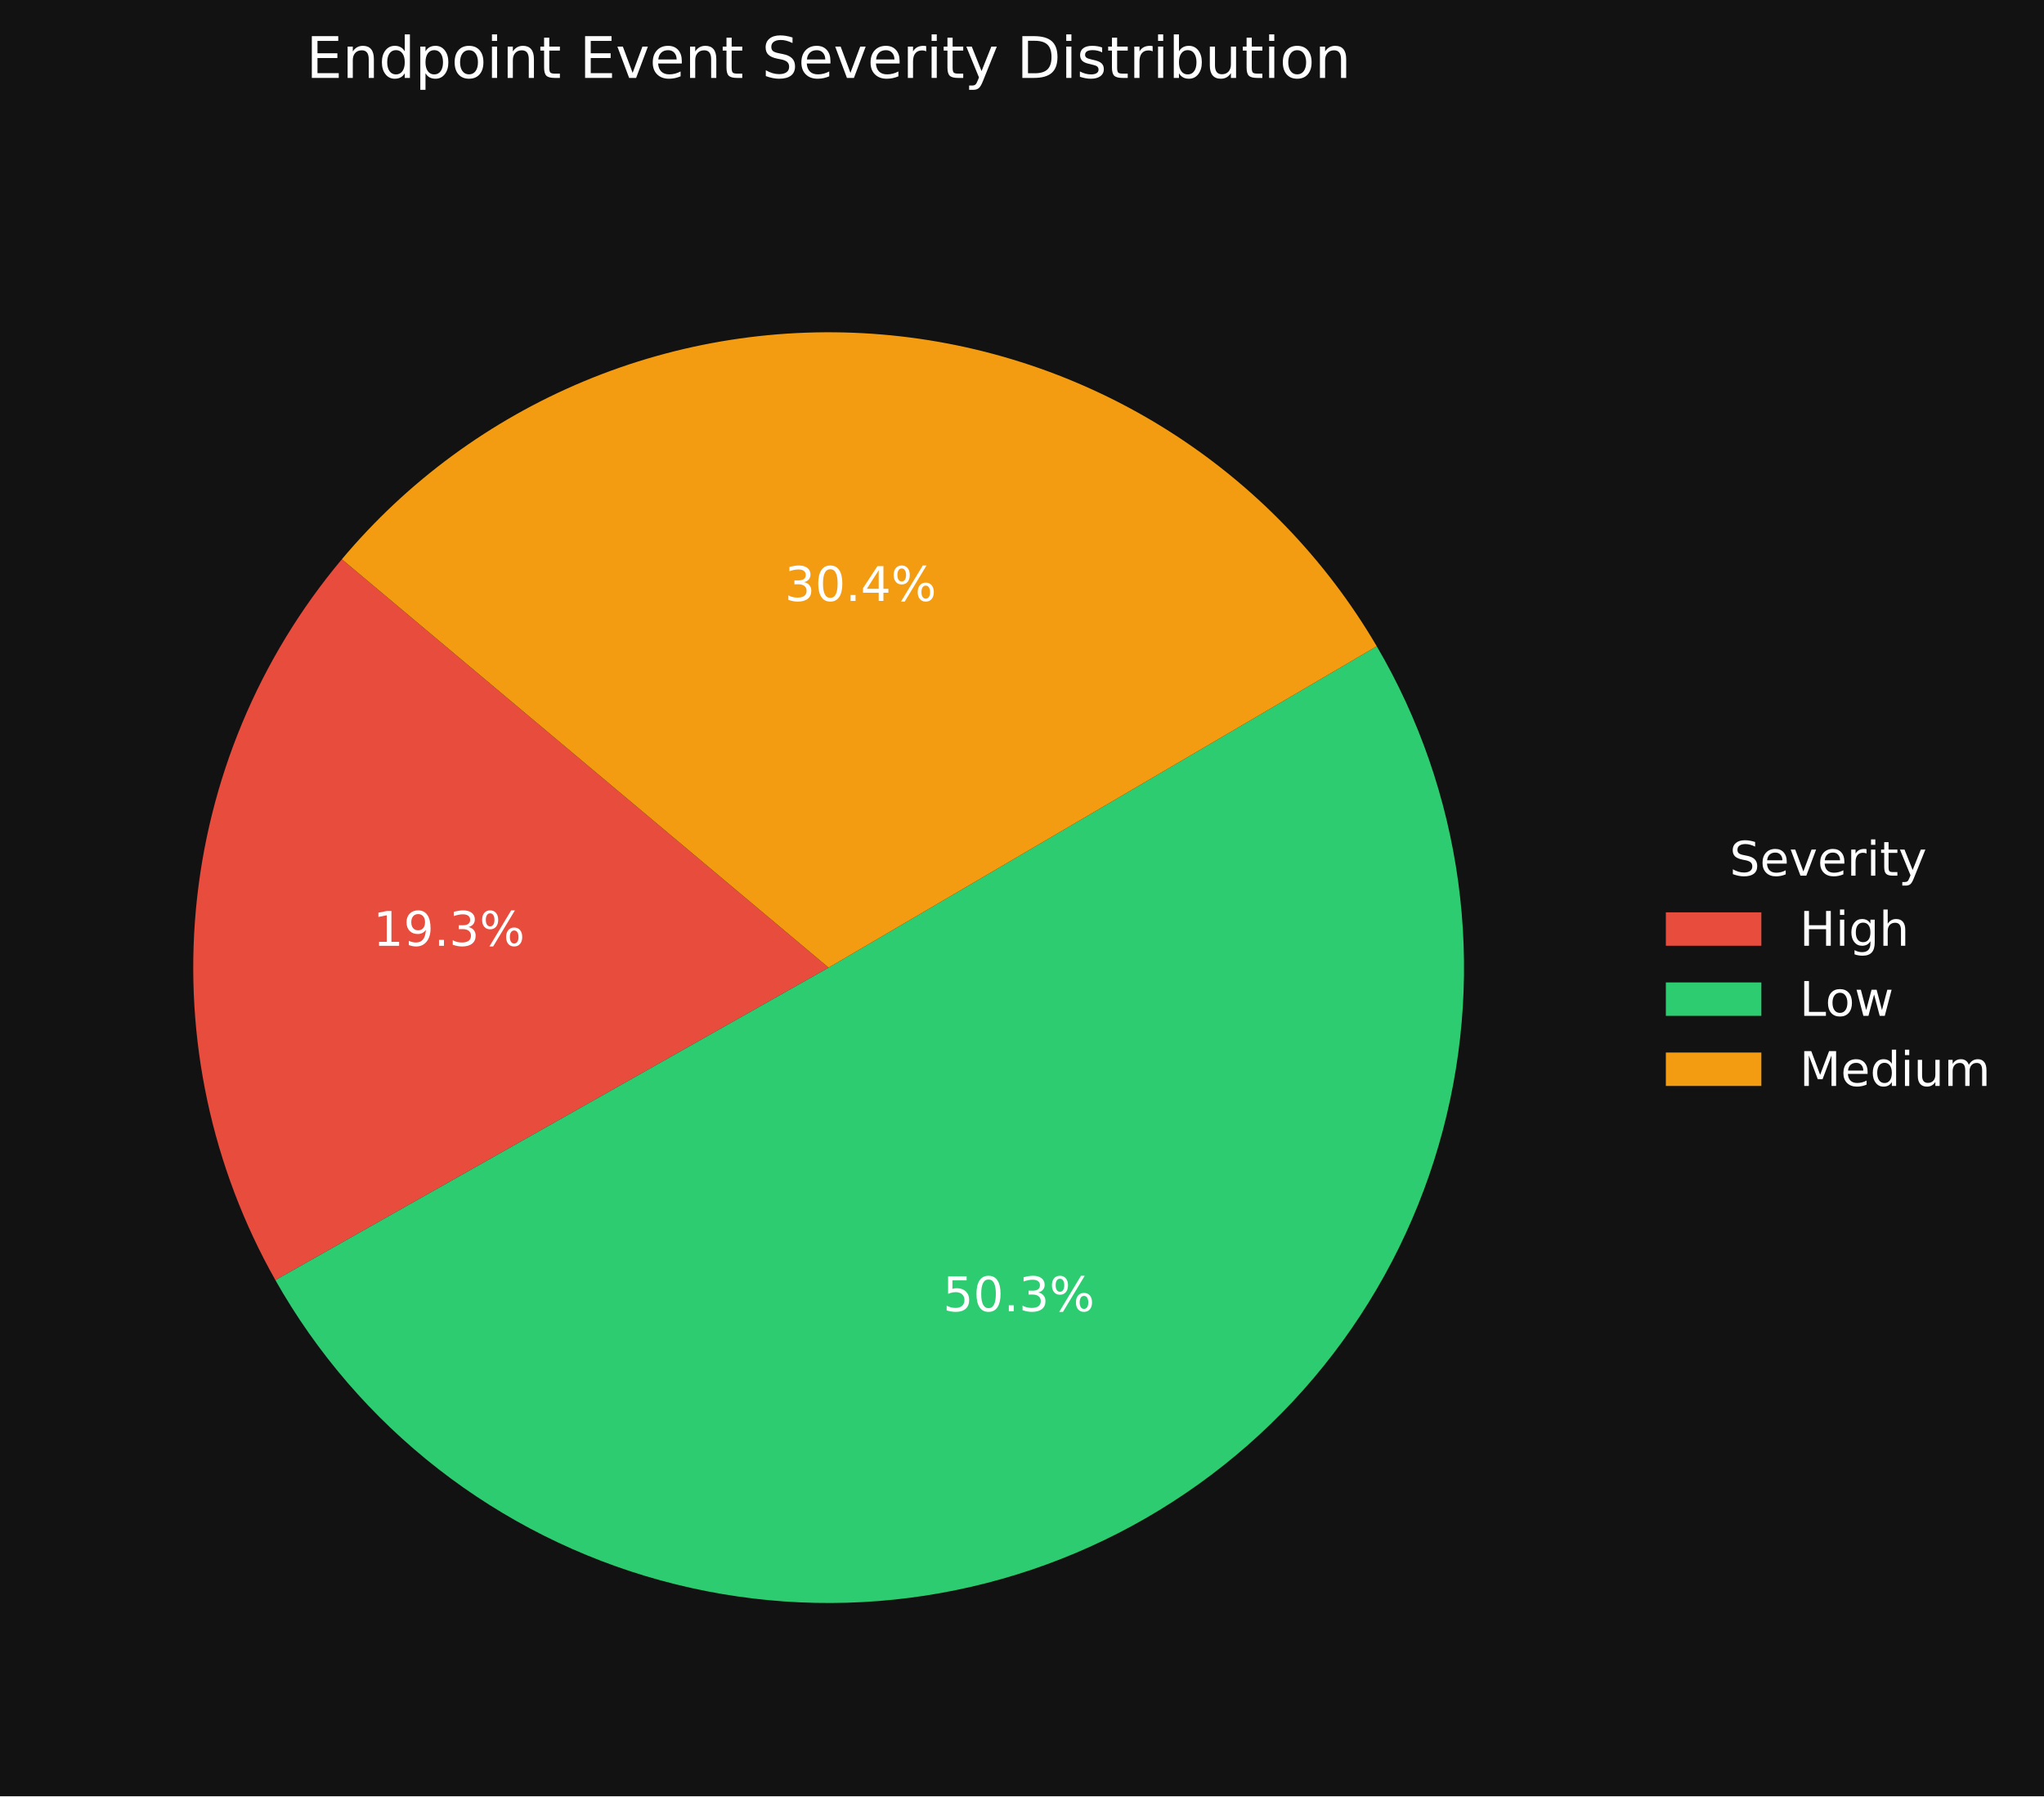
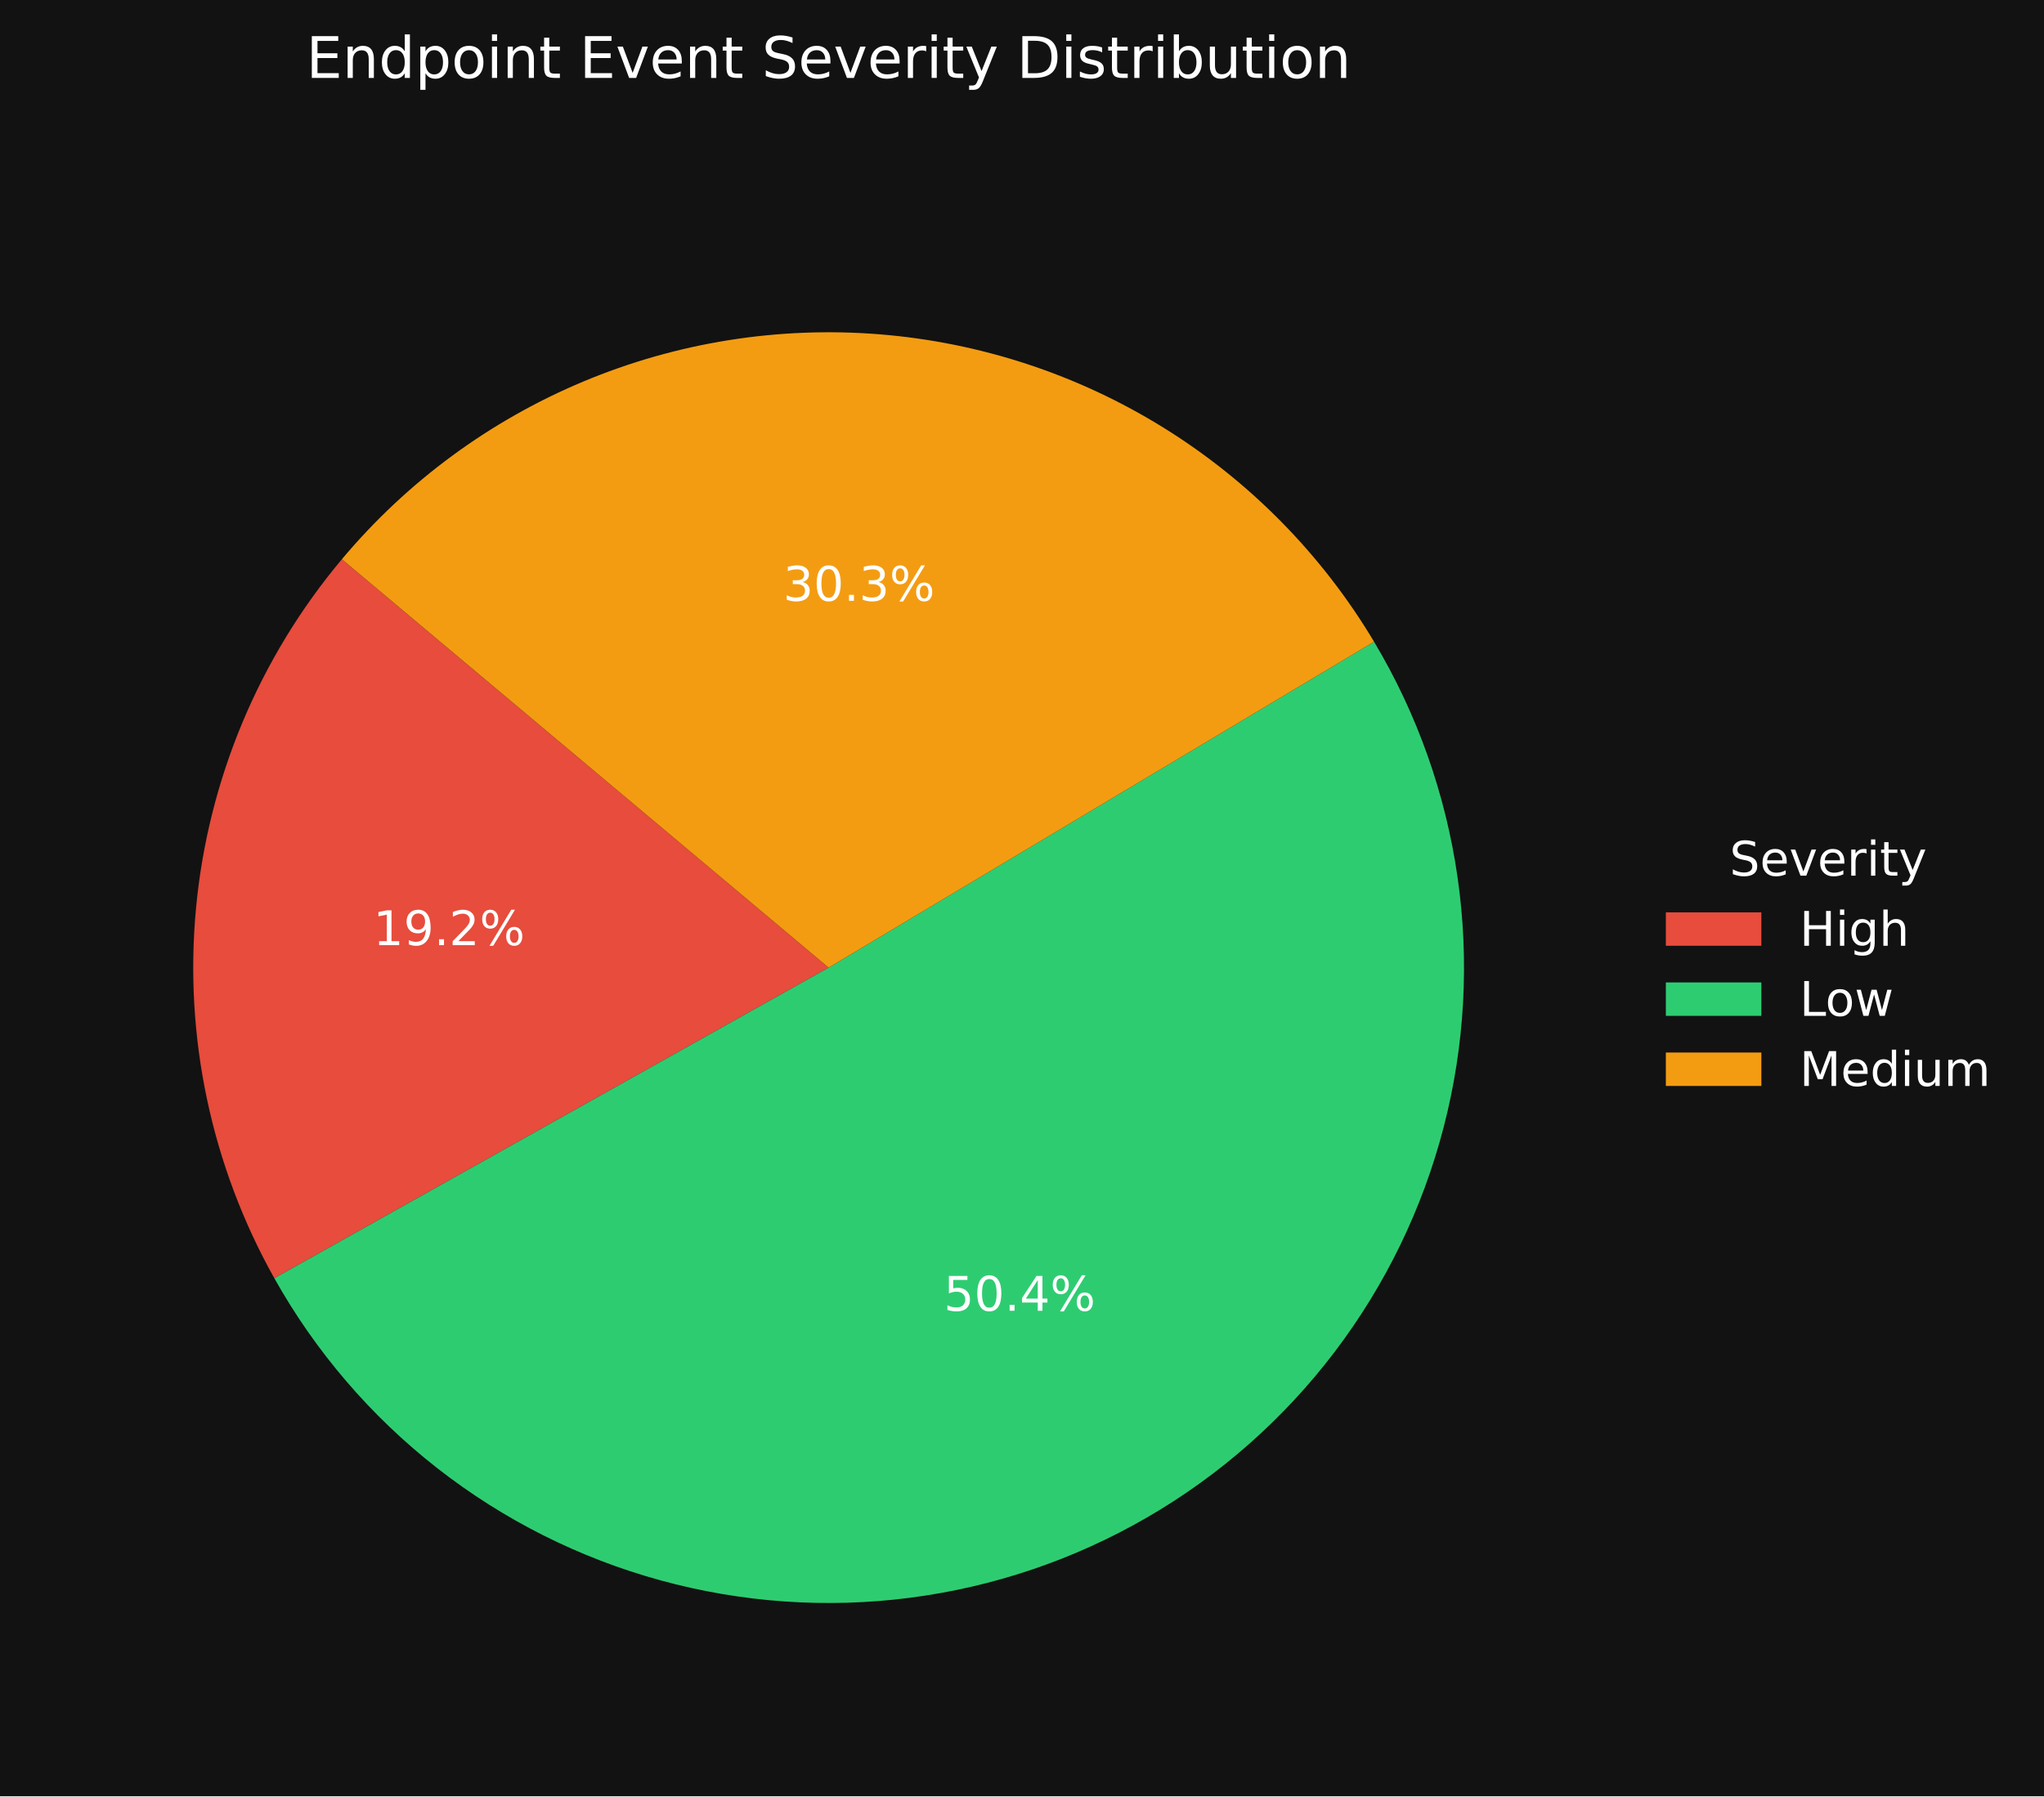
<svg xmlns="http://www.w3.org/2000/svg" xmlns:xlink="http://www.w3.org/1999/xlink" width="428.026pt" height="376.158pt" viewBox="0 0 428.026 376.158" version="1.1">
  <defs>
    <style type="text/css">*{stroke-linejoin: round; stroke-linecap: butt}</style>
  </defs>
  <g id="figure_1">
    <g id="patch_1">
      <path d="M 0 376.158  L 428.026 376.158  L 428.026 -0  L 0 -0  z " style="fill: #121212" />
    </g>
    <g id="axes_1">
      <g id="patch_2">
-         <path d="M 71.593 117.111  C 54.181 137.863 43.514 163.445 41.026 190.419  C 38.539 217.393 44.347 244.494 57.67 268.08  L 173.52 202.638  z " style="fill: #e74c3c" />
+         <path d="M 71.593 117.111  C 54.231 137.803 43.574 163.3 41.047 190.193  C 38.521 217.085 44.242 244.121 57.447 267.684  L 173.52 202.638  z " style="fill: #e74c3c" />
      </g>
      <g id="patch_3">
-         <path d="M 57.67 268.08  C 66.308 283.372 77.889 296.803 91.743 307.598  C 105.598 318.392 121.453 326.337 138.393 330.974  C 155.333 335.61 173.024 336.847 190.444 334.613  C 207.865 332.379 224.671 326.718 239.893 317.957  C 255.115 309.196 268.452 297.507 279.135 283.567  C 289.817 269.626 297.634 253.707 302.134 236.73  C 306.634 219.754 307.729 202.053 305.355 184.651  C 302.98 167.249 297.184 150.489 288.301 135.338  L 173.52 202.638  z " style="fill: #2ecc71" />
+         <path d="M 57.447 267.684  C 66.065 283.063 77.654 296.576 91.539 307.438  C 105.424 318.3 121.33 326.294 138.331 330.957  C 155.332 335.619 173.091 336.856 190.574 334.597  C 208.057 332.337 224.918 326.626 240.175 317.794  C 255.432 308.963 268.783 297.187 279.451 283.153  C 290.118 269.118 297.891 253.102 302.316 236.038  C 306.741 218.974 307.731 201.199 305.228 183.749  C 302.726 166.299 296.78 149.519 287.737 134.387  L 173.52 202.638  z " style="fill: #2ecc71" />
      </g>
      <g id="patch_4">
-         <path d="M 288.301 135.338  C 277.52 116.952 262.478 101.422 244.445 90.061  C 226.412 78.7 205.91 71.837 184.672 70.05  C 163.433 68.264 142.073 71.607 122.396 79.796  C 102.718 87.985 85.293 100.784 71.593 117.111  L 173.52 202.638  z " style="fill: #f39c12" />
+         <path d="M 287.737 134.387  C 276.852 116.171 261.766 100.821 243.742 89.621  C 225.718 78.422 205.273 71.696 184.121 70.005  C 162.968 68.314 141.715 71.708 122.14 79.903  C 102.566 88.097 85.233 100.856 71.593 117.111  L 173.52 202.638  z " style="fill: #f39c12" />
      </g>
      <g id="matplotlib.axis_1" />
      <g id="matplotlib.axis_2" />
      <g id="text_1">
-         <g style="fill: #ffffff" transform="translate(78.14017 198.0659) scale(0.1 -0.1)">
+         <g style="fill: #ffffff" transform="translate(78.15281 197.9301) scale(0.1 -0.1)">
          <defs>
            <path id="DejaVuSans-31" d="M 794 531  L 1825 531  L 1825 4091  L 703 3866  L 703 4441  L 1819 4666  L 2450 4666  L 2450 531  L 3481 531  L 3481 0  L 794 0  L 794 531  z " transform="scale(0.015625)" />
            <path id="DejaVuSans-39" d="M 703 97  L 703 672  Q 941 559 1184 500  Q 1428 441 1663 441  Q 2288 441 2617 861  Q 2947 1281 2994 2138  Q 2813 1869 2534 1725  Q 2256 1581 1919 1581  Q 1219 1581 811 2004  Q 403 2428 403 3163  Q 403 3881 828 4315  Q 1253 4750 1959 4750  Q 2769 4750 3195 4129  Q 3622 3509 3622 2328  Q 3622 1225 3098 567  Q 2575 -91 1691 -91  Q 1453 -91 1209 -44  Q 966 3 703 97  z M 1959 2075  Q 2384 2075 2632 2365  Q 2881 2656 2881 3163  Q 2881 3666 2632 3958  Q 2384 4250 1959 4250  Q 1534 4250 1286 3958  Q 1038 3666 1038 3163  Q 1038 2656 1286 2365  Q 1534 2075 1959 2075  z " transform="scale(0.015625)" />
            <path id="DejaVuSans-2e" d="M 684 794  L 1344 794  L 1344 0  L 684 0  L 684 794  z " transform="scale(0.015625)" />
-             <path id="DejaVuSans-33" d="M 2597 2516  Q 3050 2419 3304 2112  Q 3559 1806 3559 1356  Q 3559 666 3084 287  Q 2609 -91 1734 -91  Q 1441 -91 1130 -33  Q 819 25 488 141  L 488 750  Q 750 597 1062 519  Q 1375 441 1716 441  Q 2309 441 2620 675  Q 2931 909 2931 1356  Q 2931 1769 2642 2001  Q 2353 2234 1838 2234  L 1294 2234  L 1294 2753  L 1863 2753  Q 2328 2753 2575 2939  Q 2822 3125 2822 3475  Q 2822 3834 2567 4026  Q 2313 4219 1838 4219  Q 1578 4219 1281 4162  Q 984 4106 628 3988  L 628 4550  Q 988 4650 1302 4700  Q 1616 4750 1894 4750  Q 2613 4750 3031 4423  Q 3450 4097 3450 3541  Q 3450 3153 3228 2886  Q 3006 2619 2597 2516  z " transform="scale(0.015625)" />
+             <path id="DejaVuSans-32" d="M 1228 531  L 3431 531  L 3431 0  L 469 0  L 469 531  Q 828 903 1448 1529  Q 2069 2156 2228 2338  Q 2531 2678 2651 2914  Q 2772 3150 2772 3378  Q 2772 3750 2511 3984  Q 2250 4219 1831 4219  Q 1534 4219 1204 4116  Q 875 4013 500 3803  L 500 4441  Q 881 4594 1212 4672  Q 1544 4750 1819 4750  Q 2544 4750 2975 4387  Q 3406 4025 3406 3419  Q 3406 3131 3298 2873  Q 3191 2616 2906 2266  Q 2828 2175 2409 1742  Q 1991 1309 1228 531  z " transform="scale(0.015625)" />
            <path id="DejaVuSans-25" d="M 4653 2053  Q 4381 2053 4226 1822  Q 4072 1591 4072 1178  Q 4072 772 4226 539  Q 4381 306 4653 306  Q 4919 306 5073 539  Q 5228 772 5228 1178  Q 5228 1588 5073 1820  Q 4919 2053 4653 2053  z M 4653 2450  Q 5147 2450 5437 2106  Q 5728 1763 5728 1178  Q 5728 594 5436 251  Q 5144 -91 4653 -91  Q 4153 -91 3862 251  Q 3572 594 3572 1178  Q 3572 1766 3864 2108  Q 4156 2450 4653 2450  z M 1428 4353  Q 1159 4353 1004 4120  Q 850 3888 850 3481  Q 850 3069 1003 2837  Q 1156 2606 1428 2606  Q 1700 2606 1854 2837  Q 2009 3069 2009 3481  Q 2009 3884 1853 4118  Q 1697 4353 1428 4353  z M 4250 4750  L 4750 4750  L 1831 -91  L 1331 -91  L 4250 4750  z M 1428 4750  Q 1922 4750 2215 4408  Q 2509 4066 2509 3481  Q 2509 2891 2217 2550  Q 1925 2209 1428 2209  Q 931 2209 642 2551  Q 353 2894 353 3481  Q 353 4063 643 4406  Q 934 4750 1428 4750  z " transform="scale(0.015625)" />
          </defs>
          <use xlink:href="#DejaVuSans-31" />
          <use xlink:href="#DejaVuSans-39" transform="translate(63.62305 0)" />
          <use xlink:href="#DejaVuSans-2e" transform="translate(127.2461 0)" />
-           <use xlink:href="#DejaVuSans-33" transform="translate(159.0332 0)" />
+           <use xlink:href="#DejaVuSans-32" transform="translate(159.0332 0)" />
          <use xlink:href="#DejaVuSans-25" transform="translate(222.6562 0)" />
        </g>
      </g>
      <g id="text_2">
-         <g style="fill: #ffffff" transform="translate(197.4604 274.5889) scale(0.1 -0.1)">
+         <g style="fill: #ffffff" transform="translate(197.6296 274.4913) scale(0.1 -0.1)">
          <defs>
            <path id="DejaVuSans-35" d="M 691 4666  L 3169 4666  L 3169 4134  L 1269 4134  L 1269 2991  Q 1406 3038 1543 3061  Q 1681 3084 1819 3084  Q 2600 3084 3056 2656  Q 3513 2228 3513 1497  Q 3513 744 3044 326  Q 2575 -91 1722 -91  Q 1428 -91 1123 -41  Q 819 9 494 109  L 494 744  Q 775 591 1075 516  Q 1375 441 1709 441  Q 2250 441 2565 725  Q 2881 1009 2881 1497  Q 2881 1984 2565 2268  Q 2250 2553 1709 2553  Q 1456 2553 1204 2497  Q 953 2441 691 2322  L 691 4666  z " transform="scale(0.015625)" />
            <path id="DejaVuSans-30" d="M 2034 4250  Q 1547 4250 1301 3770  Q 1056 3291 1056 2328  Q 1056 1369 1301 889  Q 1547 409 2034 409  Q 2525 409 2770 889  Q 3016 1369 3016 2328  Q 3016 3291 2770 3770  Q 2525 4250 2034 4250  z M 2034 4750  Q 2819 4750 3233 4129  Q 3647 3509 3647 2328  Q 3647 1150 3233 529  Q 2819 -91 2034 -91  Q 1250 -91 836 529  Q 422 1150 422 2328  Q 422 3509 836 4129  Q 1250 4750 2034 4750  z " transform="scale(0.015625)" />
+             <path id="DejaVuSans-34" d="M 2419 4116  L 825 1625  L 2419 1625  L 2419 4116  z M 2253 4666  L 3047 4666  L 3047 1625  L 3713 1625  L 3713 1100  L 3047 1100  L 3047 0  L 2419 0  L 2419 1100  L 313 1100  L 313 1709  L 2253 4666  z " transform="scale(0.015625)" />
          </defs>
          <use xlink:href="#DejaVuSans-35" />
          <use xlink:href="#DejaVuSans-30" transform="translate(63.62305 0)" />
          <use xlink:href="#DejaVuSans-2e" transform="translate(127.2461 0)" />
-           <use xlink:href="#DejaVuSans-33" transform="translate(159.0332 0)" />
+           <use xlink:href="#DejaVuSans-34" transform="translate(159.0332 0)" />
          <use xlink:href="#DejaVuSans-25" transform="translate(222.6562 0)" />
        </g>
      </g>
      <g id="text_3">
-         <g style="fill: #ffffff" transform="translate(164.3274 125.8448) scale(0.1 -0.1)">
+         <g style="fill: #ffffff" transform="translate(163.9968 125.8177) scale(0.1 -0.1)">
          <defs>
-             <path id="DejaVuSans-34" d="M 2419 4116  L 825 1625  L 2419 1625  L 2419 4116  z M 2253 4666  L 3047 4666  L 3047 1625  L 3713 1625  L 3713 1100  L 3047 1100  L 3047 0  L 2419 0  L 2419 1100  L 313 1100  L 313 1709  L 2253 4666  z " transform="scale(0.015625)" />
+             <path id="DejaVuSans-33" d="M 2597 2516  Q 3050 2419 3304 2112  Q 3559 1806 3559 1356  Q 3559 666 3084 287  Q 2609 -91 1734 -91  Q 1441 -91 1130 -33  Q 819 25 488 141  L 488 750  Q 750 597 1062 519  Q 1375 441 1716 441  Q 2309 441 2620 675  Q 2931 909 2931 1356  Q 2931 1769 2642 2001  Q 2353 2234 1838 2234  L 1294 2234  L 1294 2753  L 1863 2753  Q 2328 2753 2575 2939  Q 2822 3125 2822 3475  Q 2822 3834 2567 4026  Q 2313 4219 1838 4219  Q 1578 4219 1281 4162  Q 984 4106 628 3988  L 628 4550  Q 988 4650 1302 4700  Q 1616 4750 1894 4750  Q 2613 4750 3031 4423  Q 3450 4097 3450 3541  Q 3450 3153 3228 2886  Q 3006 2619 2597 2516  z " transform="scale(0.015625)" />
          </defs>
          <use xlink:href="#DejaVuSans-33" />
          <use xlink:href="#DejaVuSans-30" transform="translate(63.62305 0)" />
          <use xlink:href="#DejaVuSans-2e" transform="translate(127.2461 0)" />
-           <use xlink:href="#DejaVuSans-34" transform="translate(159.0332 0)" />
+           <use xlink:href="#DejaVuSans-33" transform="translate(159.0332 0)" />
          <use xlink:href="#DejaVuSans-25" transform="translate(222.6562 0)" />
        </g>
      </g>
      <g id="text_4">
        <g style="fill: #ffffff" transform="translate(64.12219 16.31812) scale(0.12 -0.12)">
          <defs>
            <path id="DejaVuSans-45" d="M 628 4666  L 3578 4666  L 3578 4134  L 1259 4134  L 1259 2753  L 3481 2753  L 3481 2222  L 1259 2222  L 1259 531  L 3634 531  L 3634 0  L 628 0  L 628 4666  z " transform="scale(0.015625)" />
            <path id="DejaVuSans-6e" d="M 3513 2113  L 3513 0  L 2938 0  L 2938 2094  Q 2938 2591 2744 2837  Q 2550 3084 2163 3084  Q 1697 3084 1428 2787  Q 1159 2491 1159 1978  L 1159 0  L 581 0  L 581 3500  L 1159 3500  L 1159 2956  Q 1366 3272 1645 3428  Q 1925 3584 2291 3584  Q 2894 3584 3203 3211  Q 3513 2838 3513 2113  z " transform="scale(0.015625)" />
            <path id="DejaVuSans-64" d="M 2906 2969  L 2906 4863  L 3481 4863  L 3481 0  L 2906 0  L 2906 525  Q 2725 213 2448 61  Q 2172 -91 1784 -91  Q 1150 -91 751 415  Q 353 922 353 1747  Q 353 2572 751 3078  Q 1150 3584 1784 3584  Q 2172 3584 2448 3432  Q 2725 3281 2906 2969  z M 947 1747  Q 947 1113 1208 752  Q 1469 391 1925 391  Q 2381 391 2643 752  Q 2906 1113 2906 1747  Q 2906 2381 2643 2742  Q 2381 3103 1925 3103  Q 1469 3103 1208 2742  Q 947 2381 947 1747  z " transform="scale(0.015625)" />
            <path id="DejaVuSans-70" d="M 1159 525  L 1159 -1331  L 581 -1331  L 581 3500  L 1159 3500  L 1159 2969  Q 1341 3281 1617 3432  Q 1894 3584 2278 3584  Q 2916 3584 3314 3078  Q 3713 2572 3713 1747  Q 3713 922 3314 415  Q 2916 -91 2278 -91  Q 1894 -91 1617 61  Q 1341 213 1159 525  z M 3116 1747  Q 3116 2381 2855 2742  Q 2594 3103 2138 3103  Q 1681 3103 1420 2742  Q 1159 2381 1159 1747  Q 1159 1113 1420 752  Q 1681 391 2138 391  Q 2594 391 2855 752  Q 3116 1113 3116 1747  z " transform="scale(0.015625)" />
            <path id="DejaVuSans-6f" d="M 1959 3097  Q 1497 3097 1228 2736  Q 959 2375 959 1747  Q 959 1119 1226 758  Q 1494 397 1959 397  Q 2419 397 2687 759  Q 2956 1122 2956 1747  Q 2956 2369 2687 2733  Q 2419 3097 1959 3097  z M 1959 3584  Q 2709 3584 3137 3096  Q 3566 2609 3566 1747  Q 3566 888 3137 398  Q 2709 -91 1959 -91  Q 1206 -91 779 398  Q 353 888 353 1747  Q 353 2609 779 3096  Q 1206 3584 1959 3584  z " transform="scale(0.015625)" />
            <path id="DejaVuSans-69" d="M 603 3500  L 1178 3500  L 1178 0  L 603 0  L 603 3500  z M 603 4863  L 1178 4863  L 1178 4134  L 603 4134  L 603 4863  z " transform="scale(0.015625)" />
            <path id="DejaVuSans-74" d="M 1172 4494  L 1172 3500  L 2356 3500  L 2356 3053  L 1172 3053  L 1172 1153  Q 1172 725 1289 603  Q 1406 481 1766 481  L 2356 481  L 2356 0  L 1766 0  Q 1100 0 847 248  Q 594 497 594 1153  L 594 3053  L 172 3053  L 172 3500  L 594 3500  L 594 4494  L 1172 4494  z " transform="scale(0.015625)" />
            <path id="DejaVuSans-20" transform="scale(0.015625)" />
            <path id="DejaVuSans-76" d="M 191 3500  L 800 3500  L 1894 563  L 2988 3500  L 3597 3500  L 2284 0  L 1503 0  L 191 3500  z " transform="scale(0.015625)" />
            <path id="DejaVuSans-65" d="M 3597 1894  L 3597 1613  L 953 1613  Q 991 1019 1311 708  Q 1631 397 2203 397  Q 2534 397 2845 478  Q 3156 559 3463 722  L 3463 178  Q 3153 47 2828 -22  Q 2503 -91 2169 -91  Q 1331 -91 842 396  Q 353 884 353 1716  Q 353 2575 817 3079  Q 1281 3584 2069 3584  Q 2775 3584 3186 3129  Q 3597 2675 3597 1894  z M 3022 2063  Q 3016 2534 2758 2815  Q 2500 3097 2075 3097  Q 1594 3097 1305 2825  Q 1016 2553 972 2059  L 3022 2063  z " transform="scale(0.015625)" />
            <path id="DejaVuSans-53" d="M 3425 4513  L 3425 3897  Q 3066 4069 2747 4153  Q 2428 4238 2131 4238  Q 1616 4238 1336 4038  Q 1056 3838 1056 3469  Q 1056 3159 1242 3001  Q 1428 2844 1947 2747  L 2328 2669  Q 3034 2534 3370 2195  Q 3706 1856 3706 1288  Q 3706 609 3251 259  Q 2797 -91 1919 -91  Q 1588 -91 1214 -16  Q 841 59 441 206  L 441 856  Q 825 641 1194 531  Q 1563 422 1919 422  Q 2459 422 2753 634  Q 3047 847 3047 1241  Q 3047 1584 2836 1778  Q 2625 1972 2144 2069  L 1759 2144  Q 1053 2284 737 2584  Q 422 2884 422 3419  Q 422 4038 858 4394  Q 1294 4750 2059 4750  Q 2388 4750 2728 4690  Q 3069 4631 3425 4513  z " transform="scale(0.015625)" />
            <path id="DejaVuSans-72" d="M 2631 2963  Q 2534 3019 2420 3045  Q 2306 3072 2169 3072  Q 1681 3072 1420 2755  Q 1159 2438 1159 1844  L 1159 0  L 581 0  L 581 3500  L 1159 3500  L 1159 2956  Q 1341 3275 1631 3429  Q 1922 3584 2338 3584  Q 2397 3584 2469 3576  Q 2541 3569 2628 3553  L 2631 2963  z " transform="scale(0.015625)" />
            <path id="DejaVuSans-79" d="M 2059 -325  Q 1816 -950 1584 -1140  Q 1353 -1331 966 -1331  L 506 -1331  L 506 -850  L 844 -850  Q 1081 -850 1212 -737  Q 1344 -625 1503 -206  L 1606 56  L 191 3500  L 800 3500  L 1894 763  L 2988 3500  L 3597 3500  L 2059 -325  z " transform="scale(0.015625)" />
            <path id="DejaVuSans-44" d="M 1259 4147  L 1259 519  L 2022 519  Q 2988 519 3436 956  Q 3884 1394 3884 2338  Q 3884 3275 3436 3711  Q 2988 4147 2022 4147  L 1259 4147  z M 628 4666  L 1925 4666  Q 3281 4666 3915 4102  Q 4550 3538 4550 2338  Q 4550 1131 3912 565  Q 3275 0 1925 0  L 628 0  L 628 4666  z " transform="scale(0.015625)" />
            <path id="DejaVuSans-73" d="M 2834 3397  L 2834 2853  Q 2591 2978 2328 3040  Q 2066 3103 1784 3103  Q 1356 3103 1142 2972  Q 928 2841 928 2578  Q 928 2378 1081 2264  Q 1234 2150 1697 2047  L 1894 2003  Q 2506 1872 2764 1633  Q 3022 1394 3022 966  Q 3022 478 2636 193  Q 2250 -91 1575 -91  Q 1294 -91 989 -36  Q 684 19 347 128  L 347 722  Q 666 556 975 473  Q 1284 391 1588 391  Q 1994 391 2212 530  Q 2431 669 2431 922  Q 2431 1156 2273 1281  Q 2116 1406 1581 1522  L 1381 1569  Q 847 1681 609 1914  Q 372 2147 372 2553  Q 372 3047 722 3315  Q 1072 3584 1716 3584  Q 2034 3584 2315 3537  Q 2597 3491 2834 3397  z " transform="scale(0.015625)" />
            <path id="DejaVuSans-62" d="M 3116 1747  Q 3116 2381 2855 2742  Q 2594 3103 2138 3103  Q 1681 3103 1420 2742  Q 1159 2381 1159 1747  Q 1159 1113 1420 752  Q 1681 391 2138 391  Q 2594 391 2855 752  Q 3116 1113 3116 1747  z M 1159 2969  Q 1341 3281 1617 3432  Q 1894 3584 2278 3584  Q 2916 3584 3314 3078  Q 3713 2572 3713 1747  Q 3713 922 3314 415  Q 2916 -91 2278 -91  Q 1894 -91 1617 61  Q 1341 213 1159 525  L 1159 0  L 581 0  L 581 4863  L 1159 4863  L 1159 2969  z " transform="scale(0.015625)" />
            <path id="DejaVuSans-75" d="M 544 1381  L 544 3500  L 1119 3500  L 1119 1403  Q 1119 906 1312 657  Q 1506 409 1894 409  Q 2359 409 2629 706  Q 2900 1003 2900 1516  L 2900 3500  L 3475 3500  L 3475 0  L 2900 0  L 2900 538  Q 2691 219 2414 64  Q 2138 -91 1772 -91  Q 1169 -91 856 284  Q 544 659 544 1381  z M 1991 3584  L 1991 3584  z " transform="scale(0.015625)" />
          </defs>
          <use xlink:href="#DejaVuSans-45" />
          <use xlink:href="#DejaVuSans-6e" transform="translate(63.18359 0)" />
          <use xlink:href="#DejaVuSans-64" transform="translate(126.5625 0)" />
          <use xlink:href="#DejaVuSans-70" transform="translate(190.0391 0)" />
          <use xlink:href="#DejaVuSans-6f" transform="translate(253.5156 0)" />
          <use xlink:href="#DejaVuSans-69" transform="translate(314.6973 0)" />
          <use xlink:href="#DejaVuSans-6e" transform="translate(342.4805 0)" />
          <use xlink:href="#DejaVuSans-74" transform="translate(405.8594 0)" />
          <use xlink:href="#DejaVuSans-20" transform="translate(445.0684 0)" />
          <use xlink:href="#DejaVuSans-45" transform="translate(476.8555 0)" />
          <use xlink:href="#DejaVuSans-76" transform="translate(540.0391 0)" />
          <use xlink:href="#DejaVuSans-65" transform="translate(599.2188 0)" />
          <use xlink:href="#DejaVuSans-6e" transform="translate(660.7422 0)" />
          <use xlink:href="#DejaVuSans-74" transform="translate(724.1211 0)" />
          <use xlink:href="#DejaVuSans-20" transform="translate(763.3301 0)" />
          <use xlink:href="#DejaVuSans-53" transform="translate(795.1172 0)" />
          <use xlink:href="#DejaVuSans-65" transform="translate(858.5938 0)" />
          <use xlink:href="#DejaVuSans-76" transform="translate(920.1172 0)" />
          <use xlink:href="#DejaVuSans-65" transform="translate(979.2969 0)" />
          <use xlink:href="#DejaVuSans-72" transform="translate(1040.82 0)" />
          <use xlink:href="#DejaVuSans-69" transform="translate(1081.934 0)" />
          <use xlink:href="#DejaVuSans-74" transform="translate(1109.717 0)" />
          <use xlink:href="#DejaVuSans-79" transform="translate(1148.926 0)" />
          <use xlink:href="#DejaVuSans-20" transform="translate(1208.105 0)" />
          <use xlink:href="#DejaVuSans-44" transform="translate(1239.893 0)" />
          <use xlink:href="#DejaVuSans-69" transform="translate(1316.895 0)" />
          <use xlink:href="#DejaVuSans-73" transform="translate(1344.678 0)" />
          <use xlink:href="#DejaVuSans-74" transform="translate(1396.777 0)" />
          <use xlink:href="#DejaVuSans-72" transform="translate(1435.986 0)" />
          <use xlink:href="#DejaVuSans-69" transform="translate(1477.1 0)" />
          <use xlink:href="#DejaVuSans-62" transform="translate(1504.883 0)" />
          <use xlink:href="#DejaVuSans-75" transform="translate(1568.359 0)" />
          <use xlink:href="#DejaVuSans-74" transform="translate(1631.738 0)" />
          <use xlink:href="#DejaVuSans-69" transform="translate(1670.947 0)" />
          <use xlink:href="#DejaVuSans-6f" transform="translate(1698.73 0)" />
          <use xlink:href="#DejaVuSans-6e" transform="translate(1759.912 0)" />
        </g>
      </g>
      <g id="legend_1">
        <g id="text_5">
          <g style="fill: #ffffff" transform="translate(362.1822 183.3803) scale(0.1 -0.1)">
            <use xlink:href="#DejaVuSans-53" />
            <use xlink:href="#DejaVuSans-65" transform="translate(63.47656 0)" />
            <use xlink:href="#DejaVuSans-76" transform="translate(125 0)" />
            <use xlink:href="#DejaVuSans-65" transform="translate(184.1797 0)" />
            <use xlink:href="#DejaVuSans-72" transform="translate(245.7031 0)" />
            <use xlink:href="#DejaVuSans-69" transform="translate(286.8164 0)" />
            <use xlink:href="#DejaVuSans-74" transform="translate(314.5996 0)" />
            <use xlink:href="#DejaVuSans-79" transform="translate(353.8086 0)" />
          </g>
        </g>
        <g id="patch_5">
          <path d="M 348.84 198.058  L 368.84 198.058  L 368.84 191.058  L 348.84 191.058  z " style="fill: #e74c3c" />
        </g>
        <g id="text_6">
          <g style="fill: #ffffff" transform="translate(376.84 198.0584) scale(0.1 -0.1)">
            <defs>
              <path id="DejaVuSans-48" d="M 628 4666  L 1259 4666  L 1259 2753  L 3553 2753  L 3553 4666  L 4184 4666  L 4184 0  L 3553 0  L 3553 2222  L 1259 2222  L 1259 0  L 628 0  L 628 4666  z " transform="scale(0.015625)" />
              <path id="DejaVuSans-67" d="M 2906 1791  Q 2906 2416 2648 2759  Q 2391 3103 1925 3103  Q 1463 3103 1205 2759  Q 947 2416 947 1791  Q 947 1169 1205 825  Q 1463 481 1925 481  Q 2391 481 2648 825  Q 2906 1169 2906 1791  z M 3481 434  Q 3481 -459 3084 -895  Q 2688 -1331 1869 -1331  Q 1566 -1331 1297 -1286  Q 1028 -1241 775 -1147  L 775 -588  Q 1028 -725 1275 -790  Q 1522 -856 1778 -856  Q 2344 -856 2625 -561  Q 2906 -266 2906 331  L 2906 616  Q 2728 306 2450 153  Q 2172 0 1784 0  Q 1141 0 747 490  Q 353 981 353 1791  Q 353 2603 747 3093  Q 1141 3584 1784 3584  Q 2172 3584 2450 3431  Q 2728 3278 2906 2969  L 2906 3500  L 3481 3500  L 3481 434  z " transform="scale(0.015625)" />
              <path id="DejaVuSans-68" d="M 3513 2113  L 3513 0  L 2938 0  L 2938 2094  Q 2938 2591 2744 2837  Q 2550 3084 2163 3084  Q 1697 3084 1428 2787  Q 1159 2491 1159 1978  L 1159 0  L 581 0  L 581 4863  L 1159 4863  L 1159 2956  Q 1366 3272 1645 3428  Q 1925 3584 2291 3584  Q 2894 3584 3203 3211  Q 3513 2838 3513 2113  z " transform="scale(0.015625)" />
            </defs>
            <use xlink:href="#DejaVuSans-48" />
            <use xlink:href="#DejaVuSans-69" transform="translate(75.19531 0)" />
            <use xlink:href="#DejaVuSans-67" transform="translate(102.9785 0)" />
            <use xlink:href="#DejaVuSans-68" transform="translate(166.4551 0)" />
          </g>
        </g>
        <g id="patch_6">
          <path d="M 348.84 212.737  L 368.84 212.737  L 368.84 205.737  L 348.84 205.737  z " style="fill: #2ecc71" />
        </g>
        <g id="text_7">
          <g style="fill: #ffffff" transform="translate(376.84 212.7366) scale(0.1 -0.1)">
            <defs>
              <path id="DejaVuSans-4c" d="M 628 4666  L 1259 4666  L 1259 531  L 3531 531  L 3531 0  L 628 0  L 628 4666  z " transform="scale(0.015625)" />
              <path id="DejaVuSans-77" d="M 269 3500  L 844 3500  L 1563 769  L 2278 3500  L 2956 3500  L 3675 769  L 4391 3500  L 4966 3500  L 4050 0  L 3372 0  L 2619 2869  L 1863 0  L 1184 0  L 269 3500  z " transform="scale(0.015625)" />
            </defs>
            <use xlink:href="#DejaVuSans-4c" />
            <use xlink:href="#DejaVuSans-6f" transform="translate(53.96289 0)" />
            <use xlink:href="#DejaVuSans-77" transform="translate(115.1445 0)" />
          </g>
        </g>
        <g id="patch_7">
          <path d="M 348.84 227.415  L 368.84 227.415  L 368.84 220.415  L 348.84 220.415  z " style="fill: #f39c12" />
        </g>
        <g id="text_8">
          <g style="fill: #ffffff" transform="translate(376.84 227.4147) scale(0.1 -0.1)">
            <defs>
              <path id="DejaVuSans-4d" d="M 628 4666  L 1569 4666  L 2759 1491  L 3956 4666  L 4897 4666  L 4897 0  L 4281 0  L 4281 4097  L 3078 897  L 2444 897  L 1241 4097  L 1241 0  L 628 0  L 628 4666  z " transform="scale(0.015625)" />
              <path id="DejaVuSans-6d" d="M 3328 2828  Q 3544 3216 3844 3400  Q 4144 3584 4550 3584  Q 5097 3584 5394 3201  Q 5691 2819 5691 2113  L 5691 0  L 5113 0  L 5113 2094  Q 5113 2597 4934 2840  Q 4756 3084 4391 3084  Q 3944 3084 3684 2787  Q 3425 2491 3425 1978  L 3425 0  L 2847 0  L 2847 2094  Q 2847 2600 2669 2842  Q 2491 3084 2119 3084  Q 1678 3084 1418 2786  Q 1159 2488 1159 1978  L 1159 0  L 581 0  L 581 3500  L 1159 3500  L 1159 2956  Q 1356 3278 1631 3431  Q 1906 3584 2284 3584  Q 2666 3584 2933 3390  Q 3200 3197 3328 2828  z " transform="scale(0.015625)" />
            </defs>
            <use xlink:href="#DejaVuSans-4d" />
            <use xlink:href="#DejaVuSans-65" transform="translate(86.2793 0)" />
            <use xlink:href="#DejaVuSans-64" transform="translate(147.8027 0)" />
            <use xlink:href="#DejaVuSans-69" transform="translate(211.2793 0)" />
            <use xlink:href="#DejaVuSans-75" transform="translate(239.0625 0)" />
            <use xlink:href="#DejaVuSans-6d" transform="translate(302.4414 0)" />
          </g>
        </g>
      </g>
    </g>
  </g>
</svg>
